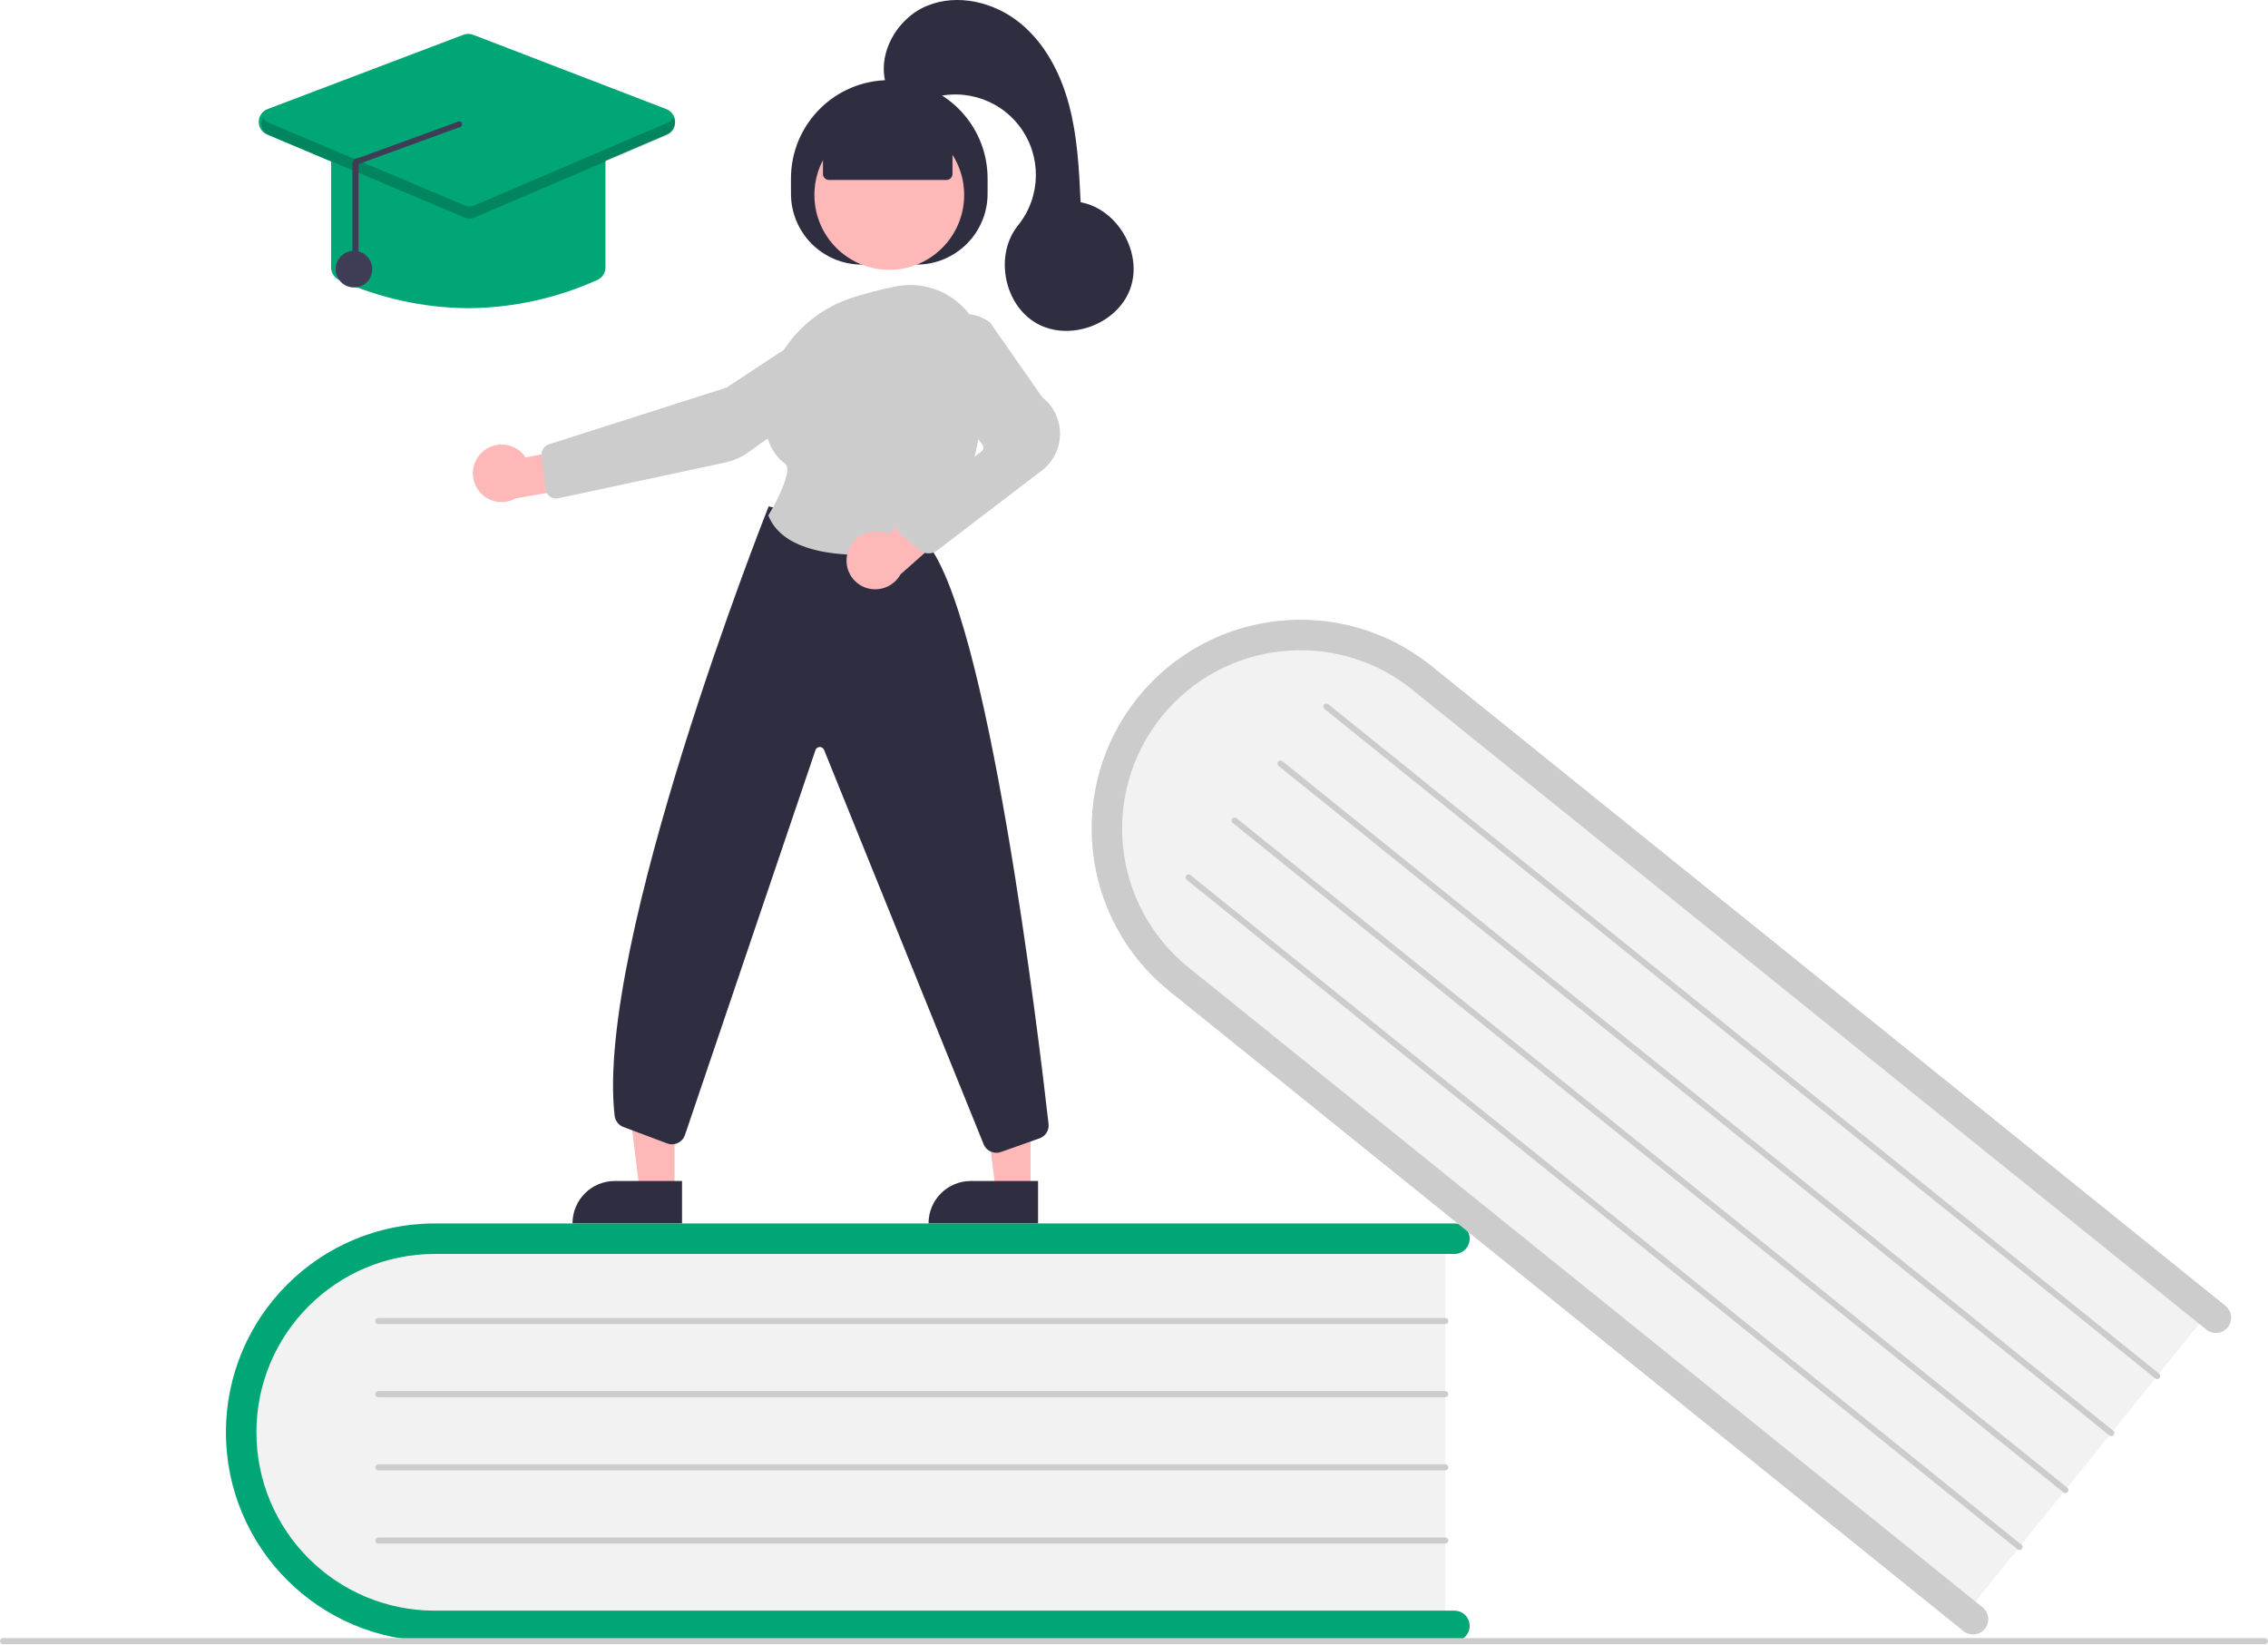
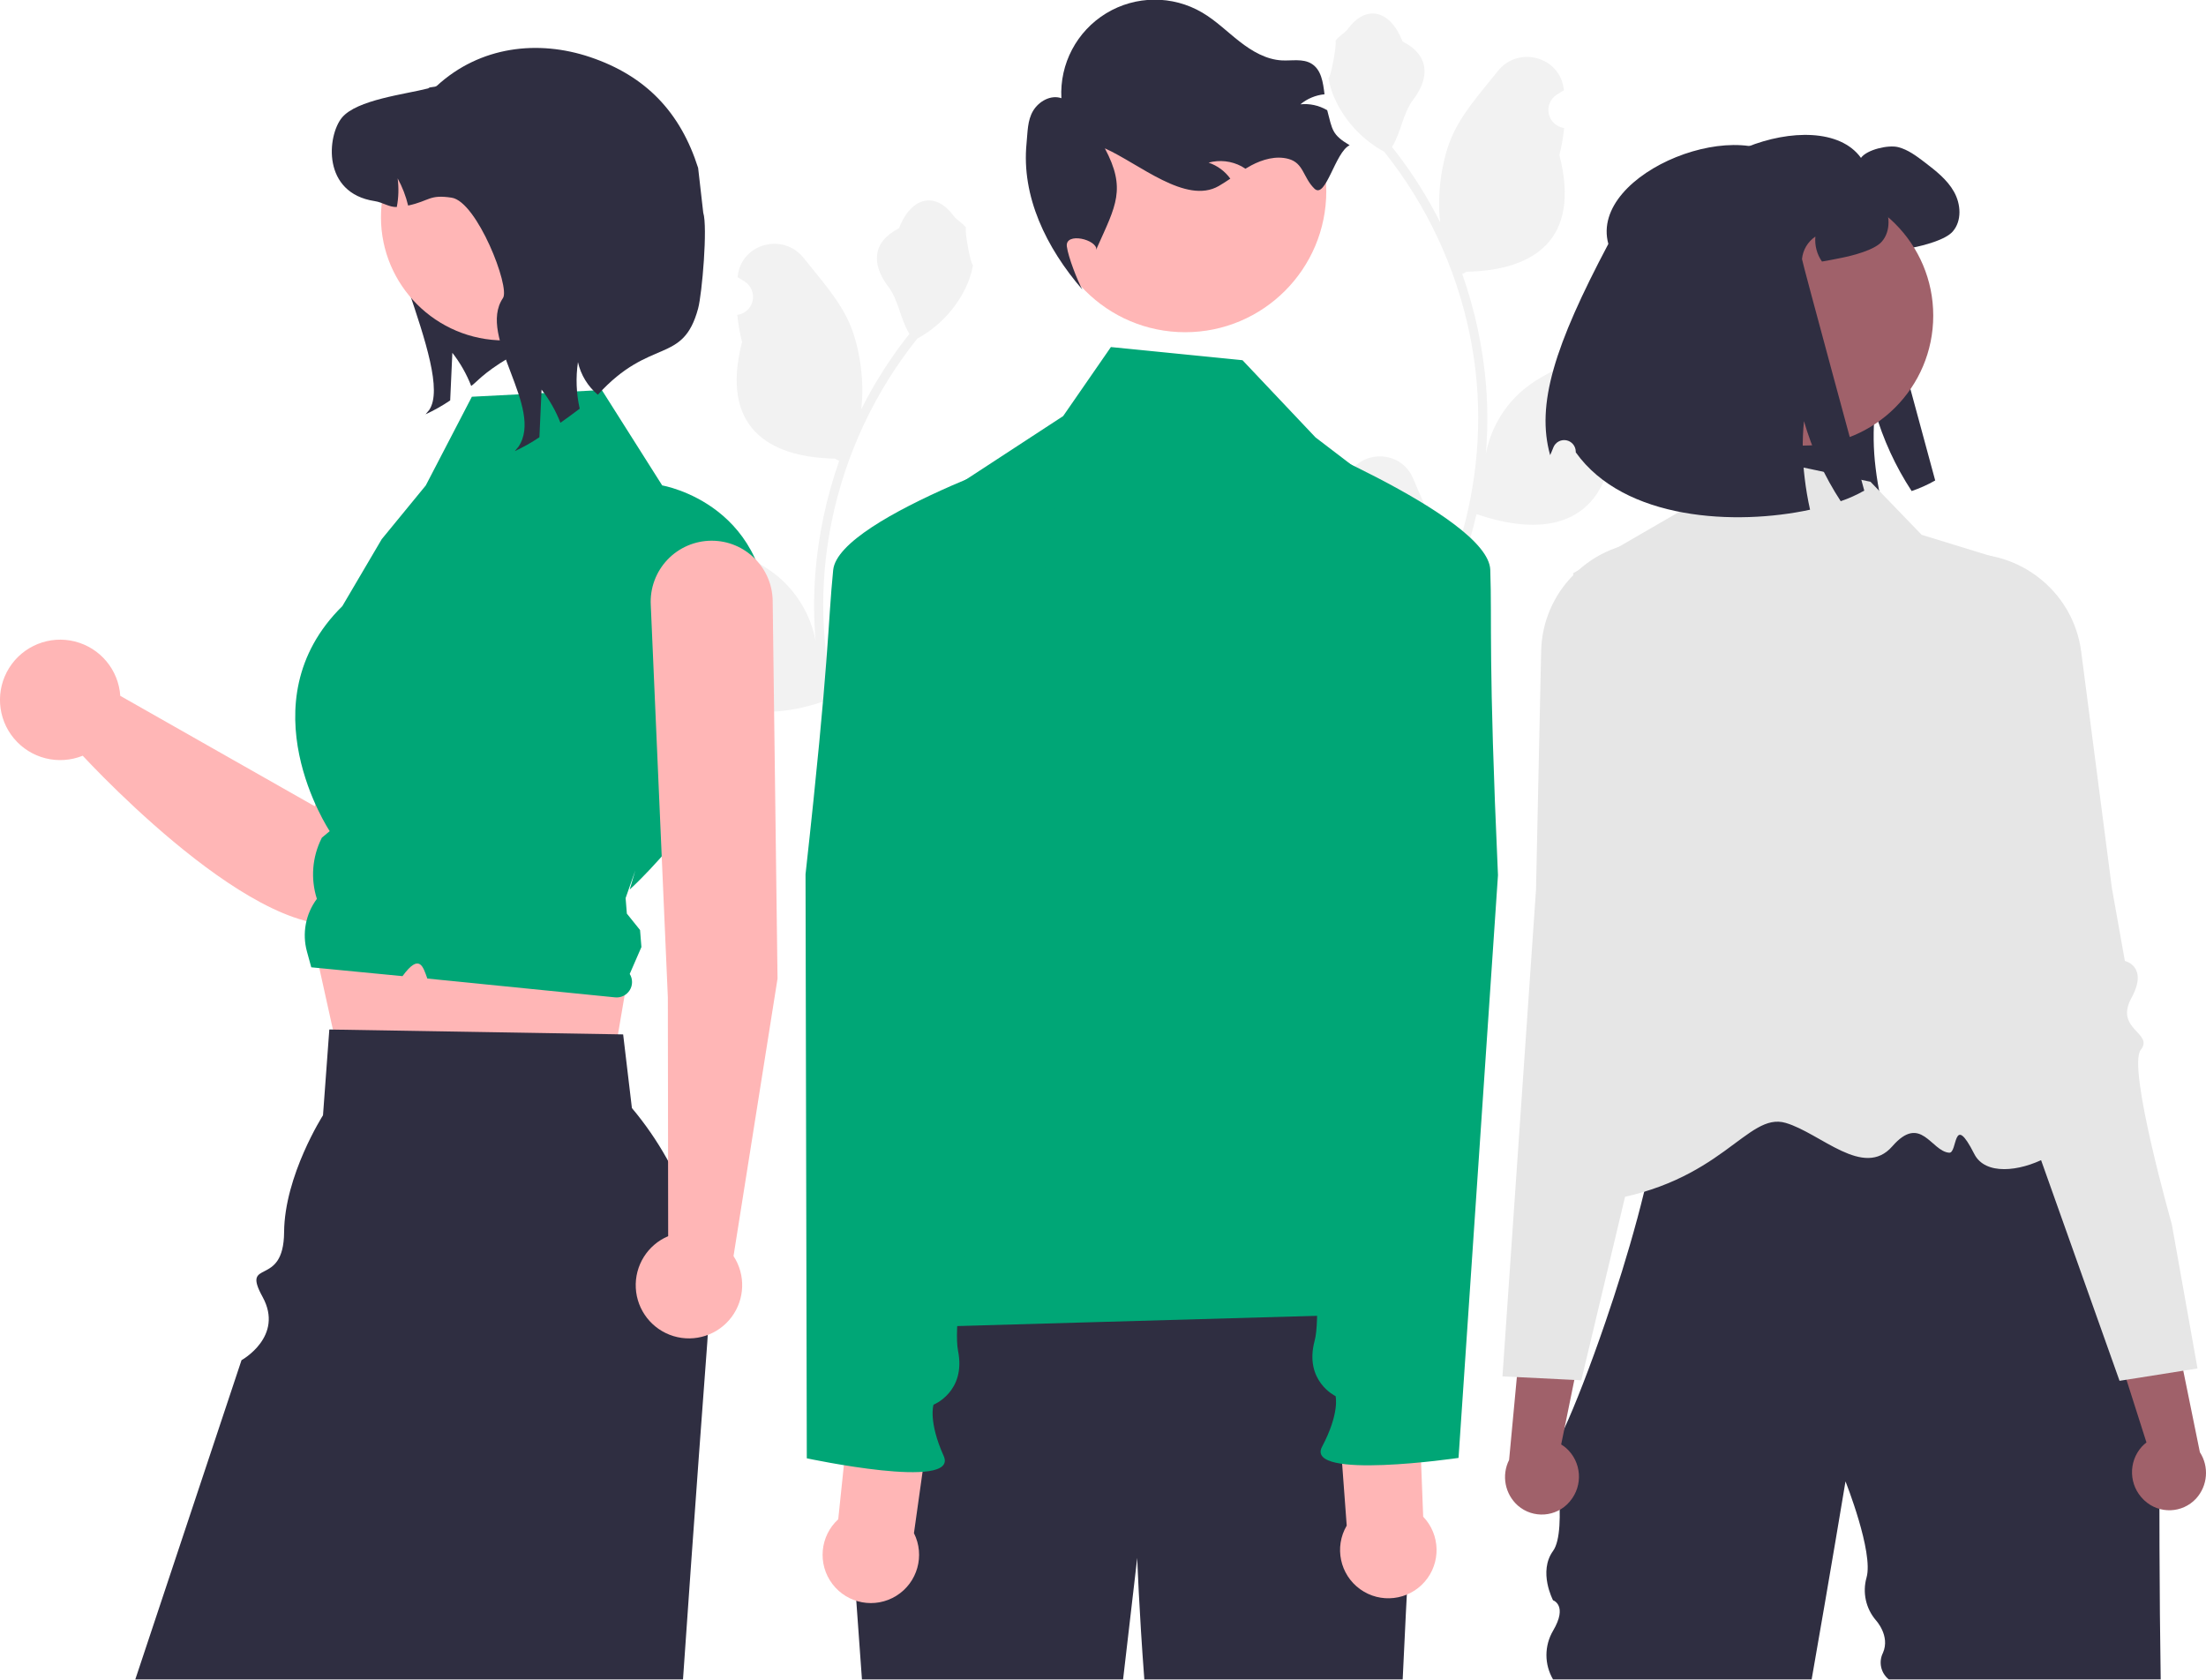
- <svg xmlns="http://www.w3.org/2000/svg" data-name="Layer 1" width="744" height="539.286" viewBox="0 0 744 539.286">
-   <path d="M702.114,584.643v130H376.415c-37.109,0-67.301-29.16-67.301-65s30.192-65,67.301-65Z" transform="translate(-228 -180.357)" fill="#f2f2f2" />
-   <path d="M710.114,713.643a5.002,5.002,0,0,1-5,5h-334.5a68.5,68.5,0,1,1,0-137h334.5a5,5,0,0,1,0,10h-334.5a58.5,58.5,0,1,0,0,117h334.5A5.002,5.002,0,0,1,710.114,713.643Z" transform="translate(-228 -180.357)" fill="#00a676" />
-   <path d="M702.114,614.643h-350a1,1,0,1,1,0-2h350a1,1,0,0,1,0,2Z" transform="translate(-228 -180.357)" fill="#ccc" />
-   <path d="M702.114,638.643h-350a1,1,0,1,1,0-2h350a1,1,0,0,1,0,2Z" transform="translate(-228 -180.357)" fill="#ccc" />
-   <path d="M702.114,662.643h-350a1,1,0,1,1,0-2h350a1,1,0,0,1,0,2Z" transform="translate(-228 -180.357)" fill="#ccc" />
-   <path d="M702.114,686.643h-350a1,1,0,1,1,0-2h350a1,1,0,0,1,0,2Z" transform="translate(-228 -180.357)" fill="#ccc" />
-   <path d="M953.832,609.114,872.267,710.342,618.652,505.992c-28.896-23.283-34.111-64.932-11.624-92.84s64.292-31.671,93.189-8.388Z" transform="translate(-228 -180.357)" fill="#f2f2f2" />
-   <path d="M879.124,714.583a5.002,5.002,0,0,1-7.031.756L611.625,505.467a68.5,68.5,0,0,1,85.957-106.679L958.05,608.66a5,5,0,1,1-6.274,7.787L691.307,406.575a58.5,58.5,0,1,0-73.408,91.106L878.367,707.553A5.002,5.002,0,0,1,879.124,714.583Z" transform="translate(-228 -180.357)" fill="#ccc" />
-   <path d="M935.009,632.474,662.471,412.877a1,1,0,1,1,1.255-1.557L936.264,630.917a1,1,0,1,1-1.255,1.557Z" transform="translate(-228 -180.357)" fill="#ccc" />
-   <path d="M919.951,651.163,647.413,431.565a1,1,0,0,1,1.255-1.557L921.206,649.605a1,1,0,1,1-1.255,1.557Z" transform="translate(-228 -180.357)" fill="#ccc" />
-   <path d="M904.893,669.851,632.355,450.254a1,1,0,0,1,1.255-1.557L906.148,668.294a1,1,0,1,1-1.255,1.557Z" transform="translate(-228 -180.357)" fill="#ccc" />
-   <path d="M889.835,688.539,617.297,468.942a1,1,0,1,1,1.255-1.557L891.089,686.982a1,1,0,1,1-1.255,1.557Z" transform="translate(-228 -180.357)" fill="#ccc" />
-   <path d="M971,719.643H229a1,1,0,0,1,0-2H971a1,1,0,0,1,0,2Z" transform="translate(-228 -180.357)" fill="#ccc" />
-   <polygon points="338.081 390.622 326.649 390.621 321.212 346.525 338.085 346.527 338.081 390.622" fill="#ffb8b8" />
-   <path d="M318.482,387.355h22.048a0,0,0,0,1,0,0v13.882a0,0,0,0,1,0,0H304.6a0,0,0,0,1,0,0v0A13.882,13.882,0,0,1,318.482,387.355Z" fill="#2f2e41" />
-   <polygon points="221.286 390.622 209.854 390.621 204.417 346.525 221.29 346.527 221.286 390.622" fill="#ffb8b8" />
-   <path d="M201.688,387.355h22.048a0,0,0,0,1,0,0v13.882a0,0,0,0,1,0,0H187.806a0,0,0,0,1,0,0v0A13.882,13.882,0,0,1,201.688,387.355Z" fill="#2f2e41" />
-   <path d="M487.471,243.89v-5a32.25,32.25,0,0,1,32.25-32.25h0a32.25,32.25,0,0,1,32.25,32.25v5a23.25,23.25,0,0,1-23.25,23.25h-18A23.25,23.25,0,0,1,487.471,243.89Z" transform="translate(-228 -180.357)" fill="#2f2e41" />
-   <circle cx="291.721" cy="63.942" r="24.561" fill="#ffb8b8" />
-   <path d="M634.488,376.475" transform="translate(-228 -180.357)" fill="#ffb8b8" />
-   <path d="M386.125,328.713A9.377,9.377,0,0,1,400.405,330.39l21.055-3.983,5.541,12.205-29.812,5.207a9.428,9.428,0,0,1-11.064-15.106Z" transform="translate(-228 -180.357)" fill="#ffb8b8" />
-   <path d="M500.573,284.328l.275.417L466.322,307.49l-58.258,18.603a3.508,3.508,0,0,0-2.412,3.738l1.271,10.947a3.501,3.501,0,0,0,4.21,3.018l54.83-11.753a19.806,19.806,0,0,0,7.371-3.245L512.122,301.201a10.02,10.02,0,0,0,4.158-8.947,9.975,9.975,0,0,0-15.433-7.508Z" transform="translate(-228 -180.357)" fill="#ccc" />
-   <path d="M554.853,558.466a4.518,4.518,0,0,1-4.138-2.701l-52.41-129.501a1.5,1.5,0,0,0-2.809.158L452.739,552.495a4.501,4.501,0,0,1-5.882,2.891l-14.338-5.377a4.489,4.489,0,0,1-2.897-3.705c-6.45-56.192,49.8-198.03,50.369-199.456l.157-.395,51.277,11.343.107.116c20.458,22.318,37.273,163.082,40.437,191.074a4.479,4.479,0,0,1-2.971,4.747l-12.656,4.476A4.457,4.457,0,0,1,554.853,558.466Z" transform="translate(-228 -180.357)" fill="#2f2e41" />
-   <path d="M510.673,362.363c-12.424,0-26.274-2.477-30.538-12.701l-.098-.235.133-.218c3.365-5.521,7.813-14.94,5.422-16.709-4.709-3.482-6.994-9.21-6.792-17.025.44-16.966,12-32.029,28.766-37.482h0A127.642,127.642,0,0,1,521.829,274.321a24.281,24.281,0,0,1,20.133,4.972,24.526,24.526,0,0,1,9.096,18.871c.176,18.131-2.615,43.383-16.912,60.72a4.448,4.448,0,0,1-2.633,1.531A122.223,122.223,0,0,1,510.673,362.363Z" transform="translate(-228 -180.357)" fill="#ccc" />
-   <path d="M506.051,361.684a9.556,9.556,0,0,1,11.678-6.664,9.407,9.407,0,0,1,1.448.536l15.987-14.549,11.118,7.49-22.862,20.231a9.539,9.539,0,0,1-10.813,4.587A9.394,9.394,0,0,1,506.051,361.684Z" transform="translate(-228 -180.357)" fill="#ffb8b8" />
-   <path d="M532.632,361.869a4.488,4.488,0,0,1-2.845-1.015l-6.304-5.152a4.5,4.5,0,0,1,.109-7.055l26.442-20.28a1.503,1.503,0,0,0,.283-2.095L533.996,304.696a13.285,13.285,0,0,1,.887-17.114h0a13.248,13.248,0,0,1,17.888-1.431l.103.109,17.042,24.402a15.193,15.193,0,0,1-.36,24.186l-34.246,26.139A4.507,4.507,0,0,1,532.632,361.869Z" transform="translate(-228 -180.357)" fill="#ccc" />
-   <path d="M497.965,237.39V225.204l21.756-9.5,20.744,9.5v12.186a2,2,0,0,1-2,2h-38.5A2,2,0,0,1,497.965,237.39Z" transform="translate(-228 -180.357)" fill="#2f2e41" />
-   <path d="M518.722,208.257c-3.199-10.239,3.519-21.972,13.451-26.025s21.813-1.22,30.194,5.476,13.58,16.724,16.335,27.091,3.278,21.177,3.787,31.891c12.202,2.241,20.503,16.714,16.276,28.378s-19.873,17.459-30.678,11.362-13.935-22.485-6.136-32.134a26.374,26.374,0,0,0-30.688-40.91C525.248,215.902,517.702,209.368,518.722,208.257Z" transform="translate(-228 -180.357)" fill="#2f2e41" />
-   <path d="M381.614,281.44a104.449,104.449,0,0,1-42.348-9.275,4.473,4.473,0,0,1-2.652-4.104V231.643a4.505,4.505,0,0,1,4.5-4.5h81a4.505,4.505,0,0,1,4.5,4.5v36.418a4.473,4.473,0,0,1-2.652,4.104h0A104.449,104.449,0,0,1,381.614,281.44Z" transform="translate(-228 -180.357)" fill="#00a676" />
-   <path d="M381.603,251.937a4.505,4.505,0,0,1-1.749-.352l-64.232-27.1a4.5,4.5,0,0,1,.153-8.353L380.008,191.765a4.484,4.484,0,0,1,3.211.007l63.372,24.368a4.5,4.5,0,0,1,.154,8.338L383.373,251.577A4.507,4.507,0,0,1,381.603,251.937Z" transform="translate(-228 -180.357)" fill="#00a676" />
-   <circle cx="116.114" cy="88.286" r="6" fill="#3f3d56" />
-   <path d="M446.965,220.631,383.592,247.73a4,4,0,0,1-3.127.008l-64.232-27.099a3.925,3.925,0,0,1-1.913-1.681,3.997,3.997,0,0,0,1.913,5.681l64.232,27.099a4,4,0,0,0,3.127-.008l63.373-27.099a3.997,3.997,0,0,0,1.895-5.673A3.927,3.927,0,0,1,446.965,220.631Z" transform="translate(-228 -180.357)" opacity="0.2" />
-   <path d="M344.618,268.62a1,1,0,0,0,1-1V234.158l32.981-12.015a1,1,0,0,0,.03-2l-32.981,12.015a1.962,1.962,0,0,0-1.433.575,1.986,1.986,0,0,0-.596,1.425v33.461A1,1,0,0,0,344.618,268.62Z" transform="translate(-228 -180.357)" fill="#3f3d56" />
+ <svg xmlns="http://www.w3.org/2000/svg" data-name="Layer 1" width="838" height="638.004" viewBox="0 0 838 638.004">
+   <path d="M689.135,323.255a5.09,5.09,0,0,0,3.689-8.823c-.128-.51-.22-.876-.349-1.387q.069-.167.139-.333c4.686-11.174,20.569-11.097,25.215.094,4.124,9.933,9.375,19.882,10.668,30.384a40.44,40.44,0,0,1-.71,13.908,162.132,162.132,0,0,0,14.748-67.338,156.487,156.487,0,0,0-.971-17.458q-.804-7.128-2.231-14.154a164.01,164.01,0,0,0-32.525-69.512,43.648,43.648,0,0,1-18.153-18.834,33.294,33.294,0,0,1-3.028-9.098c.884.116,3.332-13.343,2.666-14.169,1.232-1.869,3.436-2.798,4.781-4.621,6.69-9.07,15.906-7.486,20.717,4.839,10.278,5.187,10.378,13.79,4.071,22.065-4.012,5.264-4.564,12.387-8.084,18.023.362.464.739.913,1.101,1.376a165.069,165.069,0,0,1,17.229,27.295c-1.369-10.691.652-23.571,4.097-31.873,3.921-9.46,11.271-17.427,17.744-25.605,7.774-9.823,23.717-5.536,25.086,6.916q.02.181.039.362-1.442.814-2.823,1.727a6.905,6.905,0,0,0,2.784,12.565l.141.022a68.701,68.701,0,0,1-1.811,10.272c8.303,32.111-9.623,43.807-35.219,44.332-.565.29-1.116.579-1.681.855a168.487,168.487,0,0,1,9.069,42.681,159.804,159.804,0,0,1-.116,25.802l.043-.304a42.227,42.227,0,0,1,14.415-24.383c11.093-9.113,26.766-12.468,38.734-19.793,5.761-3.526,13.143,1.031,12.138,7.71q-.024.16-.049.32a46.377,46.377,0,0,0-5.201,2.506q-1.442.814-2.823,1.727a6.905,6.905,0,0,0,2.784,12.565l.141.022c.101.014.188.029.29.044a68.76,68.76,0,0,1-12.648,19.805c-5.192,28.032-27.491,30.691-51.344,22.528h-.015a168.437,168.437,0,0,1-11.315,33.032H690.148c-.145-.449-.275-.913-.406-1.362a45.926,45.926,0,0,0,11.185-.666c-2.999-3.68-5.998-7.389-8.997-11.069a2.511,2.511,0,0,1-.188-.217c-1.521-1.883-3.057-3.752-4.578-5.636l-.001-.002a67.271,67.271,0,0,1,1.971-17.137Z" transform="translate(-181 -130.9981)" fill="#f2f2f2" />
+   <path d="M818.913,219.81c-7.516-27.402,53.102-50.899,69.021-28.832,2.213-3.137,10.394-5.043,14.147-4.08s6.91,3.368,9.989,5.697c4.234,3.253,8.623,6.621,11.221,11.298,2.618,4.658,3.022,11.009-.5,15.051-2.791,3.214-11.029,5.293-15.225,6.14-2.926.597-5.389,1.078-7.506,1.424a14.352,14.352,0,0,1-2.502-9.489,11.648,11.648,0,0,0-5.081,8.546c-.058.712,23.655,87.96,23.655,87.96a51.72,51.72,0,0,1-8.95,4.023,112.545,112.545,0,0,1-13.954-30.411,97.453,97.453,0,0,0,.269,21.653,119.144,119.144,0,0,0,2.04,11.991c-28.178,6.082-70.56,4.081-88.999-21.788q-.005-.161-.009-.321a4.402,4.402,0,0,0-8.503-1.535c-.447,1.141-.859,2.129-1.226,2.915C791.428,280.843,798.376,258.613,818.913,219.81Z" transform="translate(-181 -130.9981)" fill="#2f2e41" />
+   <path d="M770.963,679.207v.897A3.809,3.809,0,0,1,770.963,679.207Z" transform="translate(-181 -130.9981)" fill="#2f2e41" />
+   <path d="M798.558,524.133a15.324,15.324,0,0,1,2.183-.424Q799.472,523.915,798.558,524.133Z" transform="translate(-181 -130.9981)" fill="#2f2e41" />
+   <path d="M797.919,524.295c.194-.054.409-.109.639-.163C798.344,524.188,798.138,524.229,797.919,524.295Z" transform="translate(-181 -130.9981)" fill="#2f2e41" />
+   <path d="M1001.79,768.998H898.504a8.213,8.213,0,0,1-2.211-10.115c2.822-6.471-2.708-12.384-2.708-12.384a17.567,17.567,0,0,1-3.54-16.191c2.737-9.558-7.988-36.535-7.988-36.535s-5.781,34.834-12.865,75.225H770.963a18.259,18.259,0,0,1,0-18.489c5.724-9.706,0-11.568,0-11.568s-5.724-10.862,0-18.748,0-40.088,0-40.088c.216,1.424,1.847-1.165,4.358-6.592,3.823-8.258,9.664-23.108,15.566-40.348,4.219-12.305,8.473-25.843,12.028-39.08h.009q1.398-5.216,2.649-10.337c1.631-6.696,3.029-13.202,4.09-19.311,2.304-13.159,3.063-24.463,1.294-31.814-1.467-6.118-4.677-9.492-10.216-8.914,2.968-.492,7.317-.958,12.676-1.398.966-.078,1.967-.155,3.003-.242,39.968-3.02,125.721-4.754,125.721-4.754L968.406,564.35l33.264,59.582S1000.764,703.86,1001.79,768.998Z" transform="translate(-181 -130.9981)" fill="#2f2e41" />
+   <path d="M891.547,314.02,831.033,301.183l-12.015,24.185L778.556,348.794s26.082,106.641,25.933,121.64c-.378,38.079-61.306,123.44-15.285,116.874s55.369-34.073,70.143-29.724c13.324,3.923,29.594,21.372,40.486,8.892s14.728,1.931,21.616,2.429c3.273.237,1.302-15.759,9.537.497s51.904-5.626,37.104-20.427c-24.65-24.65-29.66-206.361-29.66-206.361l-27.441-8.443Z" transform="translate(-181 -130.9981)" fill="#e6e6e6" />
+   <path d="M777.411,701.296a14.526,14.526,0,0,0-1.496-20.205,13.936,13.936,0,0,0-1.866-1.351l10.118-49.656-23.39-13.999-6.506,69.522a14.486,14.486,0,0,0,3.339,17.367,13.863,13.863,0,0,0,19.556-1.386Q777.29,701.443,777.411,701.296Z" transform="translate(-181 -130.9981)" fill="#a0616a" />
+   <path d="M850.037,439.552c-.147-1.596-2.183-2.321-5.005-3.322a30.95,30.95,0,0,1-7.999-3.788c-6.247-4.513-3.788-9.233-.388-15.756.664-1.268,1.355-2.589,2.002-3.961,1.924-4.064-1.139-20.83-9.121-49.84-2.459-8.931-2.451-15.238-4.15-19.423-1.691-4.185-5.082-6.247-14.324-6.679a42.251,42.251,0,0,0-30.416,10.812c-.224.198-.457.414-.682.621q-.634.595-1.243,1.217a42.22,42.22,0,0,0-12.27,29.027l-.043,1.855-1.907,88.634-5.358,77.78-7.386,107.143,5.471.268L779.048,655.228l2.649.129,6.282-26.352,7.559-31.711,2.778-11.649,8.62-36.137,4.021-16.886,2.459-10.311L814.417,518.1l4.884-20.467c.112-.431,11.347-44.757,24.299-52.169C848.432,442.702,850.175,441.097,850.037,439.552Z" transform="translate(-181 -130.9981)" fill="#e6e6e6" />
+   <path d="M995.355,700.768a14.526,14.526,0,0,1-.683-20.249,13.934,13.934,0,0,1,1.71-1.544L980.99,630.692l21.752-16.43,13.935,68.421a14.486,14.486,0,0,1-1.454,17.625,13.863,13.863,0,0,1-19.592.723Q995.491,700.901,995.355,700.768Z" transform="translate(-181 -130.9981)" fill="#a0616a" />
+   <path d="M1005.996,596S989.031,536.312,994.205,529.85s-10.106-7.723-3.522-19.757-2.504-14.047-2.504-14.047l-4.932-27.669-8.817-67.961-.267-2.021-2.564-19.772a42.341,42.341,0,0,0-16.696-28.617c-.233-.178-.471-.35-.709-.521q-1.628-1.172-3.327-2.172a42.263,42.263,0,0,0-28.106-5.339c-18.286,2.848-12.595,9.667-15.56,27.935-4.819,29.703-6.07,46.697-3.72,50.536.792,1.293,1.624,2.53,2.417,3.717,4.083,6.129,7.034,10.551,1.305,15.718a31.251,31.251,0,0,1-7.544,4.616c-2.693,1.304-4.643,2.24-4.616,3.843.03,1.553,1.934,2.955,7.031,5.179,6.177,2.703,12.811,12.923,18.245,23.363a257.88,257.88,0,0,1,11.518,25.899L978.54,634.137l7.618,21.422,2.628-.416,21.58-3.421,5.412-.857Z" transform="translate(-181 -130.9981)" fill="#e6e6e6" />
+   <circle cx="685.016" cy="119.908" r="49.37" fill="#a0616a" />
+   <path d="M791.967,223.66c-7.516-27.402,53.102-50.899,69.021-28.832,2.213-3.137,10.394-5.043,14.147-4.08s6.91,3.368,9.989,5.697c4.234,3.253,8.623,6.621,11.221,11.298,2.618,4.658,3.022,11.009-.5,15.051-2.791,3.214-11.029,5.293-15.225,6.14-2.926.597-5.389,1.078-7.506,1.424a14.352,14.352,0,0,1-2.502-9.489,11.648,11.648,0,0,0-5.081,8.546c-.058.712,23.655,87.96,23.655,87.96a51.72,51.72,0,0,1-8.95,4.023,112.545,112.545,0,0,1-13.954-30.411,97.453,97.453,0,0,0,.269,21.653,119.142,119.142,0,0,0,2.04,11.991c-28.178,6.082-70.56,4.081-88.999-21.788q-.005-.161-.009-.321a4.402,4.402,0,0,0-8.503-1.535c-.447,1.141-.859,2.129-1.226,2.915C764.482,284.693,771.43,262.462,791.967,223.66Z" transform="translate(-181 -130.9981)" fill="#2f2e41" />
+   <path d="M810.435,197.849" transform="translate(-181 -130.9981)" fill="#2f2e41" />
+   <path d="M547.121,394.255a5.09,5.09,0,0,1-3.689-8.823c.128-.51.22-.876.349-1.387q-.069-.167-.139-.333c-4.686-11.174-20.569-11.097-25.215.094-4.124,9.933-9.375,19.882-10.668,30.384a40.44,40.44,0,0,0,.71,13.908A162.132,162.132,0,0,1,493.721,360.76a156.49,156.49,0,0,1,.971-17.458q.804-7.128,2.231-14.154a164.01,164.01,0,0,1,32.525-69.512,43.648,43.648,0,0,0,18.153-18.834,33.295,33.295,0,0,0,3.028-9.098c-.884.116-3.332-13.343-2.666-14.169-1.232-1.869-3.436-2.798-4.781-4.621-6.69-9.07-15.906-7.486-20.717,4.839-10.278,5.187-10.378,13.79-4.071,22.065,4.012,5.264,4.564,12.387,8.084,18.023-.362.464-.739.913-1.101,1.376a165.069,165.069,0,0,0-17.229,27.295c1.369-10.691-.652-23.571-4.097-31.873-3.921-9.46-11.271-17.427-17.744-25.605-7.774-9.823-23.717-5.536-25.086,6.916q-.02.181-.039.362,1.442.814,2.823,1.727a6.905,6.905,0,0,1-2.784,12.565l-.141.022a68.7,68.7,0,0,0,1.811,10.272c-8.303,32.111,9.623,43.807,35.219,44.332.565.29,1.116.579,1.681.855a168.487,168.487,0,0,0-9.069,42.681,159.804,159.804,0,0,0,.116,25.802l-.043-.304A42.227,42.227,0,0,0,476.379,349.88c-11.093-9.113-26.766-12.468-38.734-19.793-5.761-3.526-13.143,1.031-12.138,7.71q.024.16.049.32a46.378,46.378,0,0,1,5.201,2.506q1.442.814,2.823,1.727a6.905,6.905,0,0,1-2.784,12.565l-.141.022c-.101.014-.188.029-.29.044A68.76,68.76,0,0,0,443.014,374.784c5.192,28.032,27.491,30.691,51.344,22.528h.015a168.437,168.437,0,0,0,11.315,33.032H546.108c.145-.449.275-.913.406-1.362a45.926,45.926,0,0,1-11.185-.666c2.999-3.68,5.998-7.389,8.997-11.069a2.513,2.513,0,0,0,.188-.217c1.521-1.883,3.057-3.752,4.578-5.636l.001-.002a67.271,67.271,0,0,0-1.971-17.137Z" transform="translate(-181 -130.9981)" fill="#f2f2f2" />
+   <path d="M358.516,190.979c-.917,2.138-29.204,1.909-30.5,3.812-9.989,14.697,26.018,77.23,16.03,91.946l-1.392,1.658a65.757,65.757,0,0,0,9.36-5.28c.267-6.024.534-12.066.82-18.09a49.721,49.721,0,0,1,7.167,12.6c2.326-1.639,4.233-4.678,14.201-10.656A62.515,62.515,0,0,1,388.017,255.598Z" transform="translate(-181 -130.9981)" fill="#2f2e41" />
+   <path d="M379.057,311.43a23.428,23.428,0,0,0-35.493,13.858L300.578,437.291,226.69,395.343a22.875,22.875,0,1,0-14.272,22.752c15.56,16.607,83.019,84.696,110.946,58.092,23.474-22.362,57.351-109.029,65.505-138.957A23.43,23.43,0,0,0,379.057,311.43Z" transform="translate(-181 -130.9981)" fill="#ffb6b6" />
+   <polygon points="117.341 349.883 130.906 411.195 230.098 420.167 239.214 366.781 117.341 349.883" fill="#ffb6b6" />
+   <path d="M449.858,638.108c-.045.879-.1,1.749-.163,2.628-.951,12.704-2.039,27.356-3.217,43.413-1.858,25.48-3.933,54.495-6.026,84.85H232.397l40.35-121.282s16.293-8.97,7.998-24.039,8.026-3.061,8.178-24.581,14.777-44.415,14.777-44.415l2.401-32.584,1.368.027,108.273,1.803,1.975.036,3.325,27.972A123.668,123.668,0,0,1,449.858,638.108Z" transform="translate(-181 -130.9981)" fill="#2f2e41" />
+   <path d="M360.25,281.716l49.373-2.543,22.932,36.236s43.148,7.214,40.157,58.058-52.498,95.46-52.498,95.46l2.116-7.255-3.675,10.502.471,5.897,5.014,6.245.516,6.458-4.442,10.219v0a5.839,5.839,0,0,1-5.536,8.9l-71.34-7.149c-1.624-4.468-2.927-9.814-9.438-.914l-6.72-.651-27.936-2.707-1.644-5.99a23.205,23.205,0,0,1,3.775-20.015v0a30.607,30.607,0,0,1,1.771-22.981l.134-.268,2.967-2.473s-32.457-48.762,4.803-85.488l14.954-25.422,16.732-20.414Z" transform="translate(-181 -130.9981)" fill="#00a676" />
+   <circle cx="191.538" cy="82.509" r="46.819" fill="#ffb6b6" />
+   <path d="M408.097,280.953a22.548,22.548,0,0,1-7.549-12.391,48.446,48.446,0,0,0,.667,17.69c-2.535,1.906-4.994,3.717-7.32,5.357a49.721,49.721,0,0,0-7.167-12.6c-.286,6.024-.553,12.066-.82,18.09a65.755,65.755,0,0,1-9.36,5.28l1.392-1.658c9.989-14.716-15.86-41.804-5.871-56.501,2.802-4.118-9.855-36.657-19.501-38.125-8.578-1.296-8.216,1.182-16.527,2.993a41.589,41.589,0,0,0-3.984-10.313,34.075,34.075,0,0,1-.324,10.866c-2.955.114-5.279-1.768-8.426-2.249-20.073-3.069-18.033-24.781-12.448-31.663,5.604-6.862,24.209-8.921,32.787-11.152.782-.762,2.554-.286,3.336-1.01,16.439-15.045,38.426-17.537,58.212-10.868,21.1,7.111,34.256,20.875,41.008,42.092l1.937,16.98c1.737,5.46-.448,30.862-1.937,36.395C440.417,269.672,428.096,258.936,408.097,280.953Z" transform="translate(-181 -130.9981)" fill="#2f2e41" />
+   <path d="M476.363,502.769l-1.843-143.553a23.173,23.173,0,0,0-23.17-22.807h-0a23.173,23.173,0,0,0-23.14,24.402l6.486,149.058.123,90.739a20.222,20.222,0,1,0,24.827,7.561Z" transform="translate(-181 -130.9981)" fill="#ffb6b6" />
+   <path d="M718,688.492s-2.85,51.27-4.16,80.51H615.7c-2.02-26.61-2.7-46.16-2.7-46.16l-5.37,46.16h-99.2l-6.15-85.49,29.72-73.67s161.06-11.17,176,3C722.93,627.002,718,688.492,718,688.492Z" transform="translate(-181 -130.9981)" fill="#2f2e41" />
+   <circle cx="450.216" cy="72.599" r="53.607" fill="#ffb6b6" />
+   <path d="M693.7,186.178c-5.506,2.511-9.074,20.694-13.402,16.467s-4.039-9.729-9.874-11.289c-4.712-1.265-9.783.181-14.08,2.461-.767.402-1.511.84-2.236,1.275-.479-.32-.955-.621-1.466-.898a17.033,17.033,0,0,0-12.537-1.41,16.713,16.713,0,0,1,8.259,6.087c-1.438.964-2.895,1.93-4.386,2.787-12.45,7.185-30.166-8.438-43.271-14.307,8.209,15.404,4.167,21.784-2.961,37.715l-.246.907c.405-3.993-11.95-6.968-11.234-1.348.509,3.991,3.962,12.861,5.897,16.384-13.778-15.932-23.194-35.428-21.207-55.54.432-4.225.302-8.683,2.481-12.35,2.181-3.648,6.729-6.208,10.753-4.817a35.542,35.542,0,0,1,53.507-32.524c5.145,3.019,9.44,7.288,14.155,10.971,4.715,3.683,10.151,6.893,16.13,7.197,3.793.183,7.921-.743,11.18,1.221,3.775,2.28,4.421,7.052,4.988,11.645a17.014,17.014,0,0,0-9.167,3.815,16.648,16.648,0,0,1,10.022,2.15,1.036,1.036,0,0,1,.164.093C687.164,180.461,686.96,182.144,693.7,186.178Z" transform="translate(-181 -130.9981)" fill="#2f2e41" />
+   <path d="M508.668,635.777c45.651-53.435,30.231-121.4,12.113-190.008l3.448-101.354a31.004,31.004,0,0,1,14.029-24.902L584.861,289.068,603,262.842l50,5,27.726,29.322,30.691,23.43a50.843,50.843,0,0,1,18.792,51.39L700.839,504.804s12.284,68.855,4.789,76.46-26.808.004-11.493,8.54c18.38,10.245,35.092,8.354,25.791,17.655s2.47,22.232,2.47,22.232Z" transform="translate(-181 -130.9981)" fill="#00a676" />
+   <path d="M528.186,713.436l7.611-54.221-30.367-8.669-6.007,57.612a18.329,18.329,0,1,0,28.763,5.278Z" transform="translate(-181 -130.9981)" fill="#ffb6b6" />
+   <path d="M586,298.842s-86.438,28.133-88.499,48.717S496.123,380.745,487,463.115l.481,221.883s57.952,12.408,52.008-.859-3.869-19.507-3.869-19.507,12.425-4.903,9.315-20.479,12.487-92.768,12.487-92.768L567.266,412.946Z" transform="translate(-181 -130.9981)" fill="#00a676" />
+   <path d="M692.581,710.565l-4.05-54.602,30.869-6.666,2.228,57.881a18.329,18.329,0,1,1-29.047,3.387Z" transform="translate(-181 -130.9981)" fill="#ffb6b6" />
+   <path d="M661.99,293.078s84.415,33.723,85.126,54.398-.795,33.205,2.925,115.995l-14.983,221.377s-58.639,8.593-51.841-4.256,5.136-19.213,5.136-19.213-12.078-5.705-7.956-21.045S674,546.949,674,546.949l-.774-138.786Z" transform="translate(-181 -130.9981)" fill="#00a676" />
</svg>
